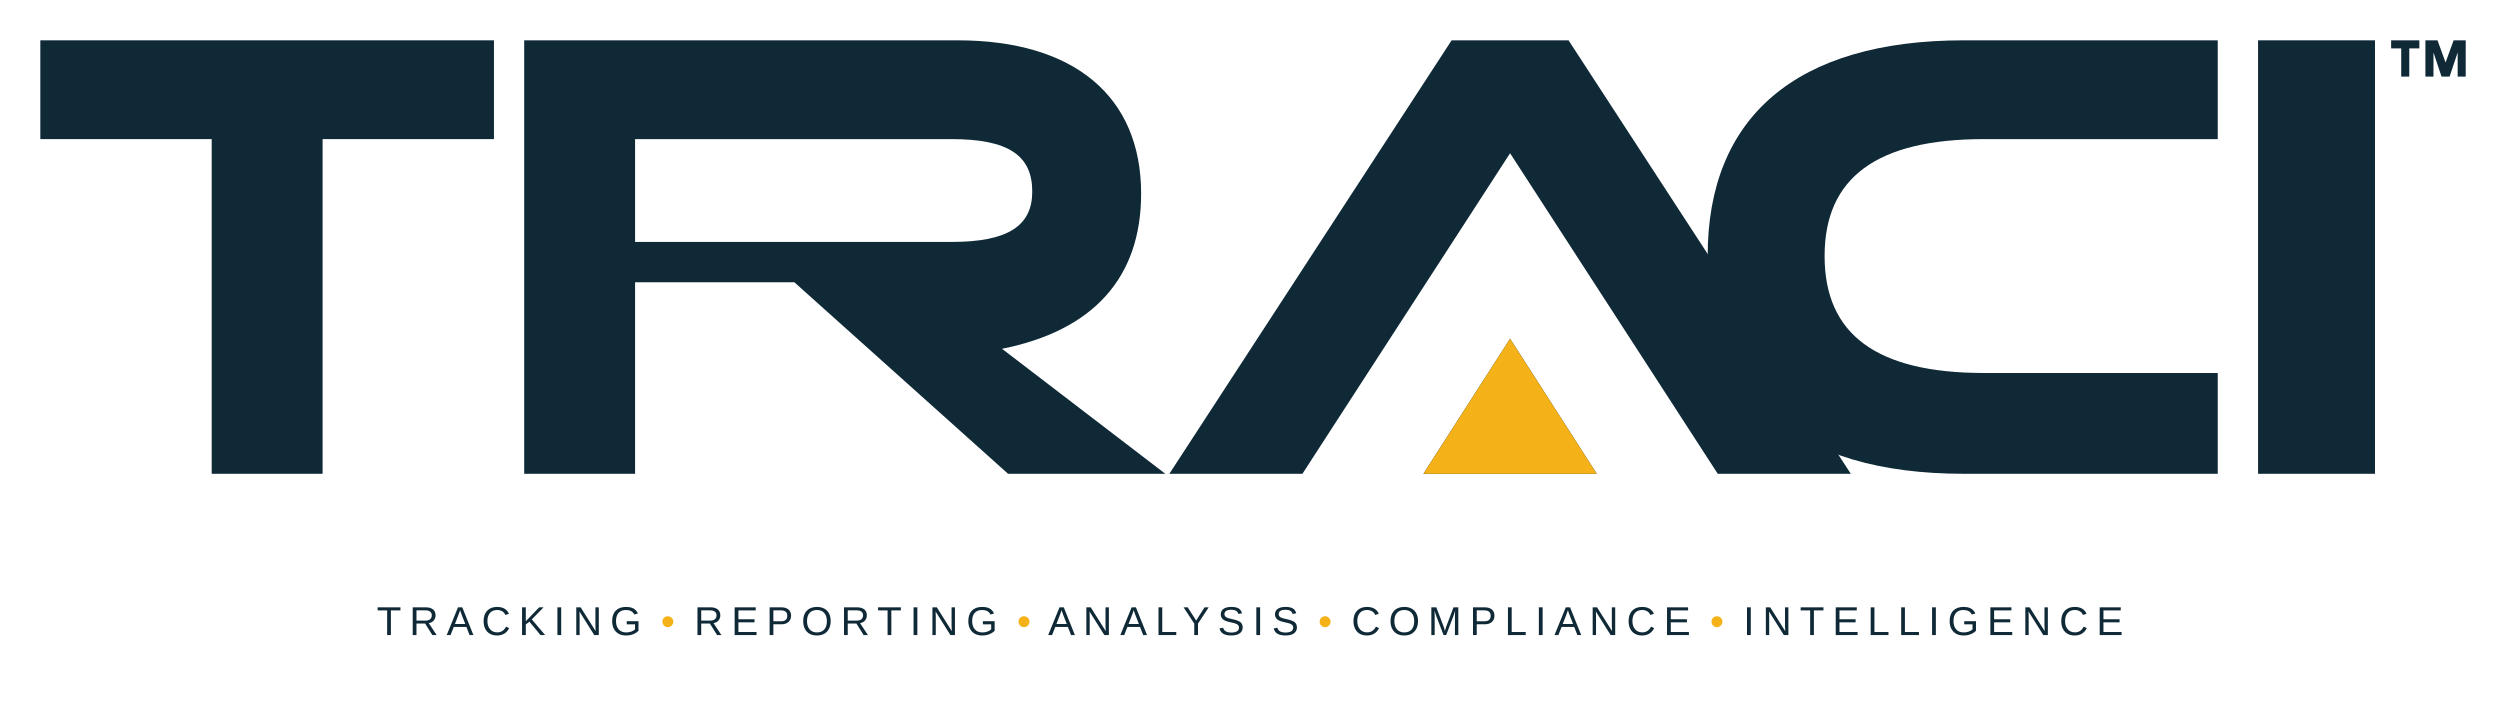
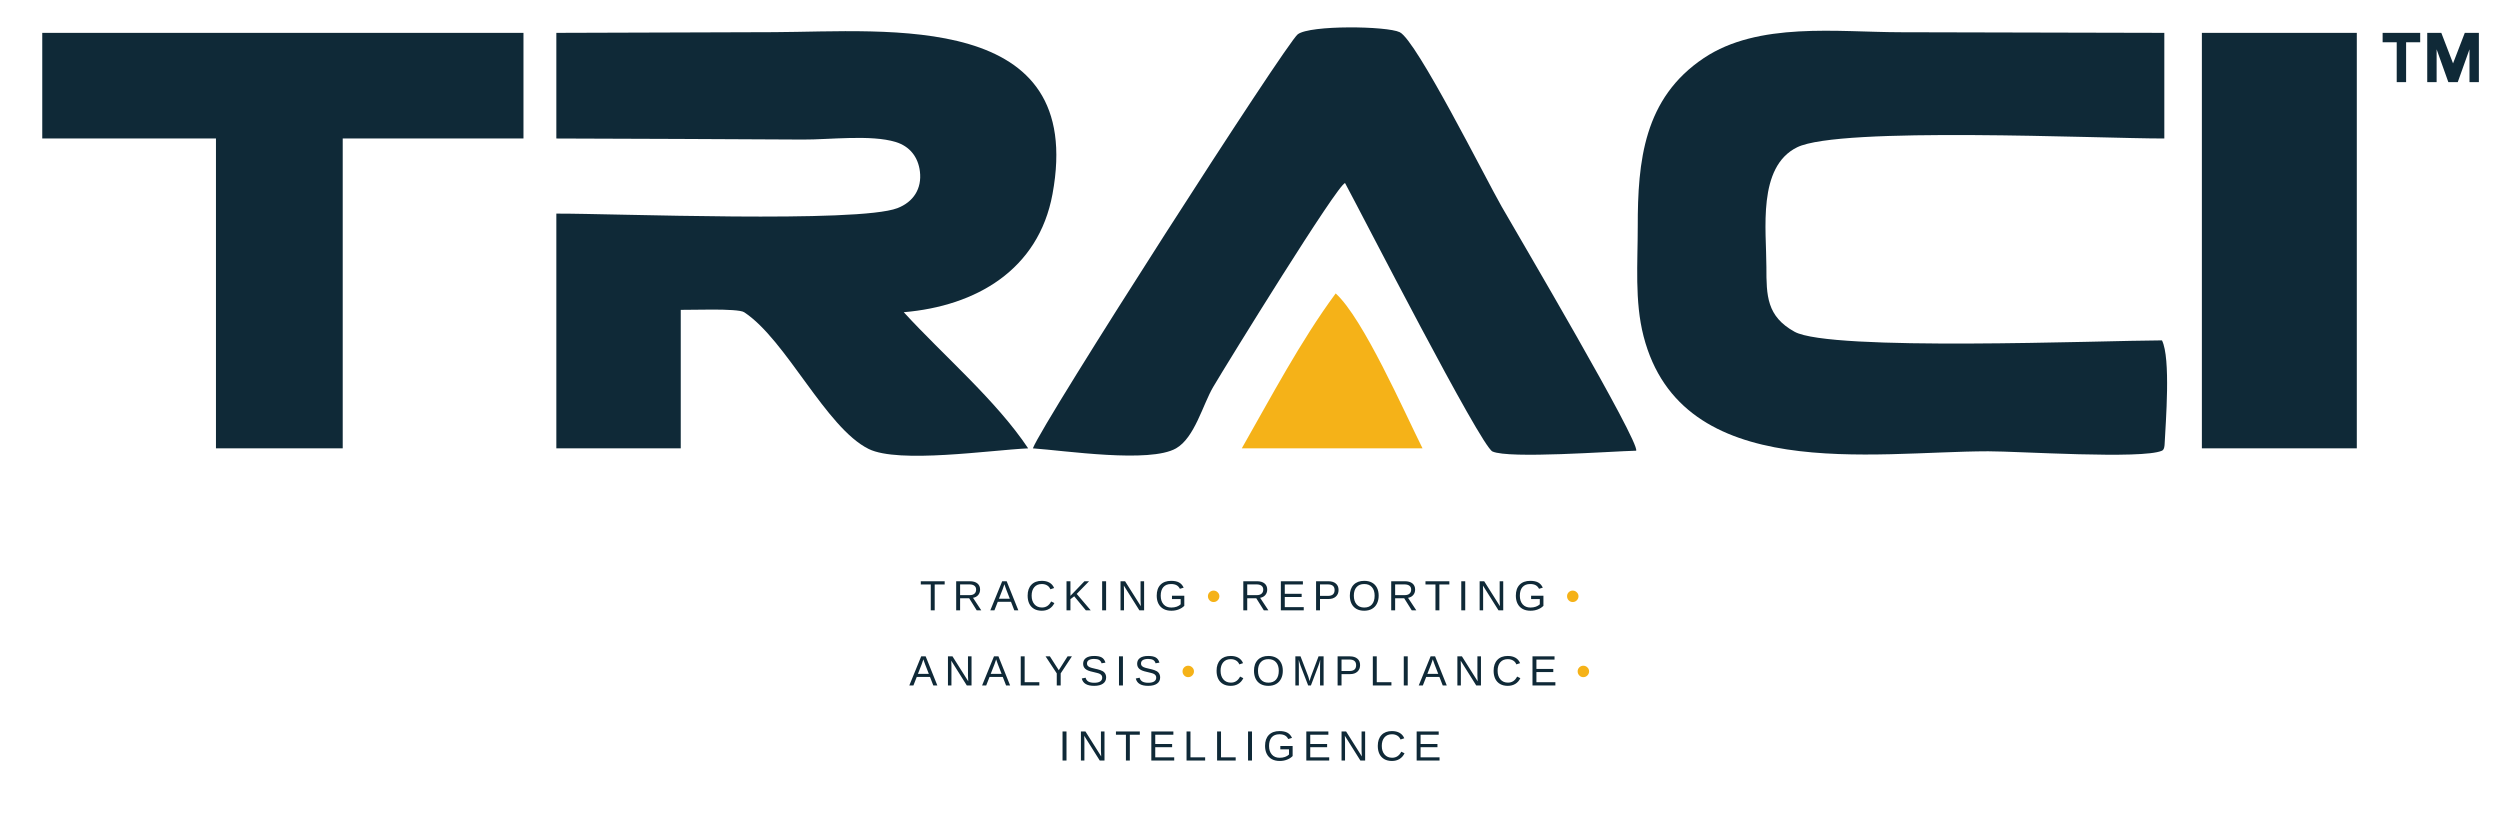
- <svg xmlns="http://www.w3.org/2000/svg" width="1240" height="350" viewBox="0 0 1240 350">
-   <g id="traci-wordmark" fill="#0F2937">
-     <path d="M20 20H245V69H160V235H105V69H20Z" />
-     <path fill-rule="evenodd" d="M260 20H475c58 0 91 28 91 76 0 42-24 68-69 77l81 62h-78L394 140h-79v95h-55V20Zm55 49v51h157c28 0 40-8 40-25 0-18-12-26-40-26H315Z" />
-     <path fill-rule="evenodd" d="M580 235 720 20h58l140 215h-66L749 76 646 235h-66Zm126 0 43-67 43 67h-86Z" />
-     <path d="M1100 20v49H984c-53 0-79 19-79 58s26 58 79 58h116v50H974c-83 0-127-38-127-108 0-69 44-107 127-107h126Z" />
-     <path d="M1120 20h58v215h-58Z" />
-     <path fill="#F5B218" d="m749 168 43 67h-86Z" />
+ <svg xmlns="http://www.w3.org/2000/svg" width="1065" height="350" viewBox="0 0 1065 350">
+   <style>text{font-family:Arial,Helvetica,sans-serif;fill:#0F2937}.tag{letter-spacing:3px}</style>
+   <path d="M18,59c0-15,0-30,0-45c68.333,0,136.667,0,205,0c0,15,0,30,0,45c-25.667,0-51.333,0-77,0c0,44,0,88,0,132c-18,0-36,0-54,0c0-44,0-88,0-132c-24.667,0-49.333,0-74,0Z" fill="#0F2937" />
+   <path d="M385,133c16.807,18.362,39.348,37.522,53,58c-16.143,.746-55.14,6.568-67.925,.266c-18.259-9-35.15-46.506-53.075-58.266c-2.71-1.778-23.942-.887-27-1c0,19.667,0,39.333,0,59c-17.667,0-35.333,0-53,0c0-33.333,0-66.667,0-100c24.013-.088,128.585,4.108,145.3-2.331c6.82-2.628,10.483-8.279,9.575-15.669c-.759-6.177-4.374-10.694-10.279-12.502c-10.587-3.24-28.226-.979-39.559-1.047C307.026,59.24,272.012,59.118,237,59c0-15,0-30,0-45c30.933-.133,61.867-.159,92.8-.302c48.637-.224,133.003-9.224,118.563,68.989C442.387,115.057,415.71,130.397,385,133Z" fill="#0F2937" />
+   <path d="M440,191c4.308-11.347,107.942-172.718,112.854-176.401c5.325-3.992,38.011-3.528,43.447-.876c7.129,3.478,36.715,62.6,43.372,74.222C646.661,100.145,698.74,188.52,697,192c-10.481,.243-54.246,3.542-61.217,.326C630.751,190.006,580.091,91.086,573,78c-2.868,0-49.964,76.315-56.158,86.804C512.394,172.335,508.949,186.449,501,191c-11.193,6.409-47.35,.951-61,0Z" fill="#0F2937" />
+   <path d="M922,59c-27.329,.058-138.237-5.183-156.409,3.737c-17.046,8.367-13.097,35.313-13.105,51.01c-.007,12.228,.129,21.02,11.991,27.576C779.746,149.763,895.704,145.056,921,145c3.802,7.604,1.587,34.841,1.127,44.223c-.041,.839-.17,2.352-1.127,2.777c-8.399,3.73-61.211,.23-74.043,.247c-49.295,.063-130.492,14.14-146.798-49.001c-3.869-14.984-2.459-31.336-2.478-46.701c-.035-27.98,2.599-54.704,28.12-71.79C749.04,9.196,782.685,13.68,809.373,13.73C846.915,13.8,884.458,13.883,922,14c0,15,0,30,0,45Z" fill="#0F2937" />
+   <path d="M938,191c0-59,0-118,0-177c22,0,44,0,66,0c0,59,0,118,0,177c-22,0-44,0-66,0Z" fill="#0F2937" />
+   <path d="M529,191c12.592-22.036,24.952-45.59,40-66c11.72,10.612,29.209,50.418,37,66c-25.667,0-51.333,0-77,0Z" fill="#F5B218" />
+   <g id="trademark" fill="#0F2937">
+     <path d="M1015 14h16v4h-6v17h-4V18h-6Zm19 0h6l5 13 5-13h6v21h-4V21l-5 14h-4l-5-14v14h-4Z" />
  </g>
-   <g id="trademark" fill="#0F2937">
-     <path d="M1186 20h14v4h-5v14h-4V24h-5Zm17 0h6l4 11 4-11h6v18h-4V26l-4 12h-4l-4-12v12h-4Z" />
-   </g>
-   <text x="620" y="315" text-anchor="middle" font-family="Arial,Helvetica,sans-serif" font-size="20" letter-spacing="4" fill="#0F2937">TRACKING <tspan fill="#F5B218">•</tspan> REPORTING <tspan fill="#F5B218">•</tspan> ANALYSIS <tspan fill="#F5B218">•</tspan> COMPLIANCE <tspan fill="#F5B218">•</tspan> INTELLIGENCE</text>
+   <text class="tag" x="532.5" y="260" text-anchor="middle" font-size="18">TRACKING <tspan fill="#F5B218">•</tspan> REPORTING <tspan fill="#F5B218">•</tspan>
+   </text>
+   <text class="tag" x="532.5" y="292" text-anchor="middle" font-size="18">ANALYSIS <tspan fill="#F5B218">•</tspan> COMPLIANCE <tspan fill="#F5B218">•</tspan>
+   </text>
+   <text class="tag" x="532.5" y="324" text-anchor="middle" font-size="18">INTELLIGENCE</text>
</svg>
